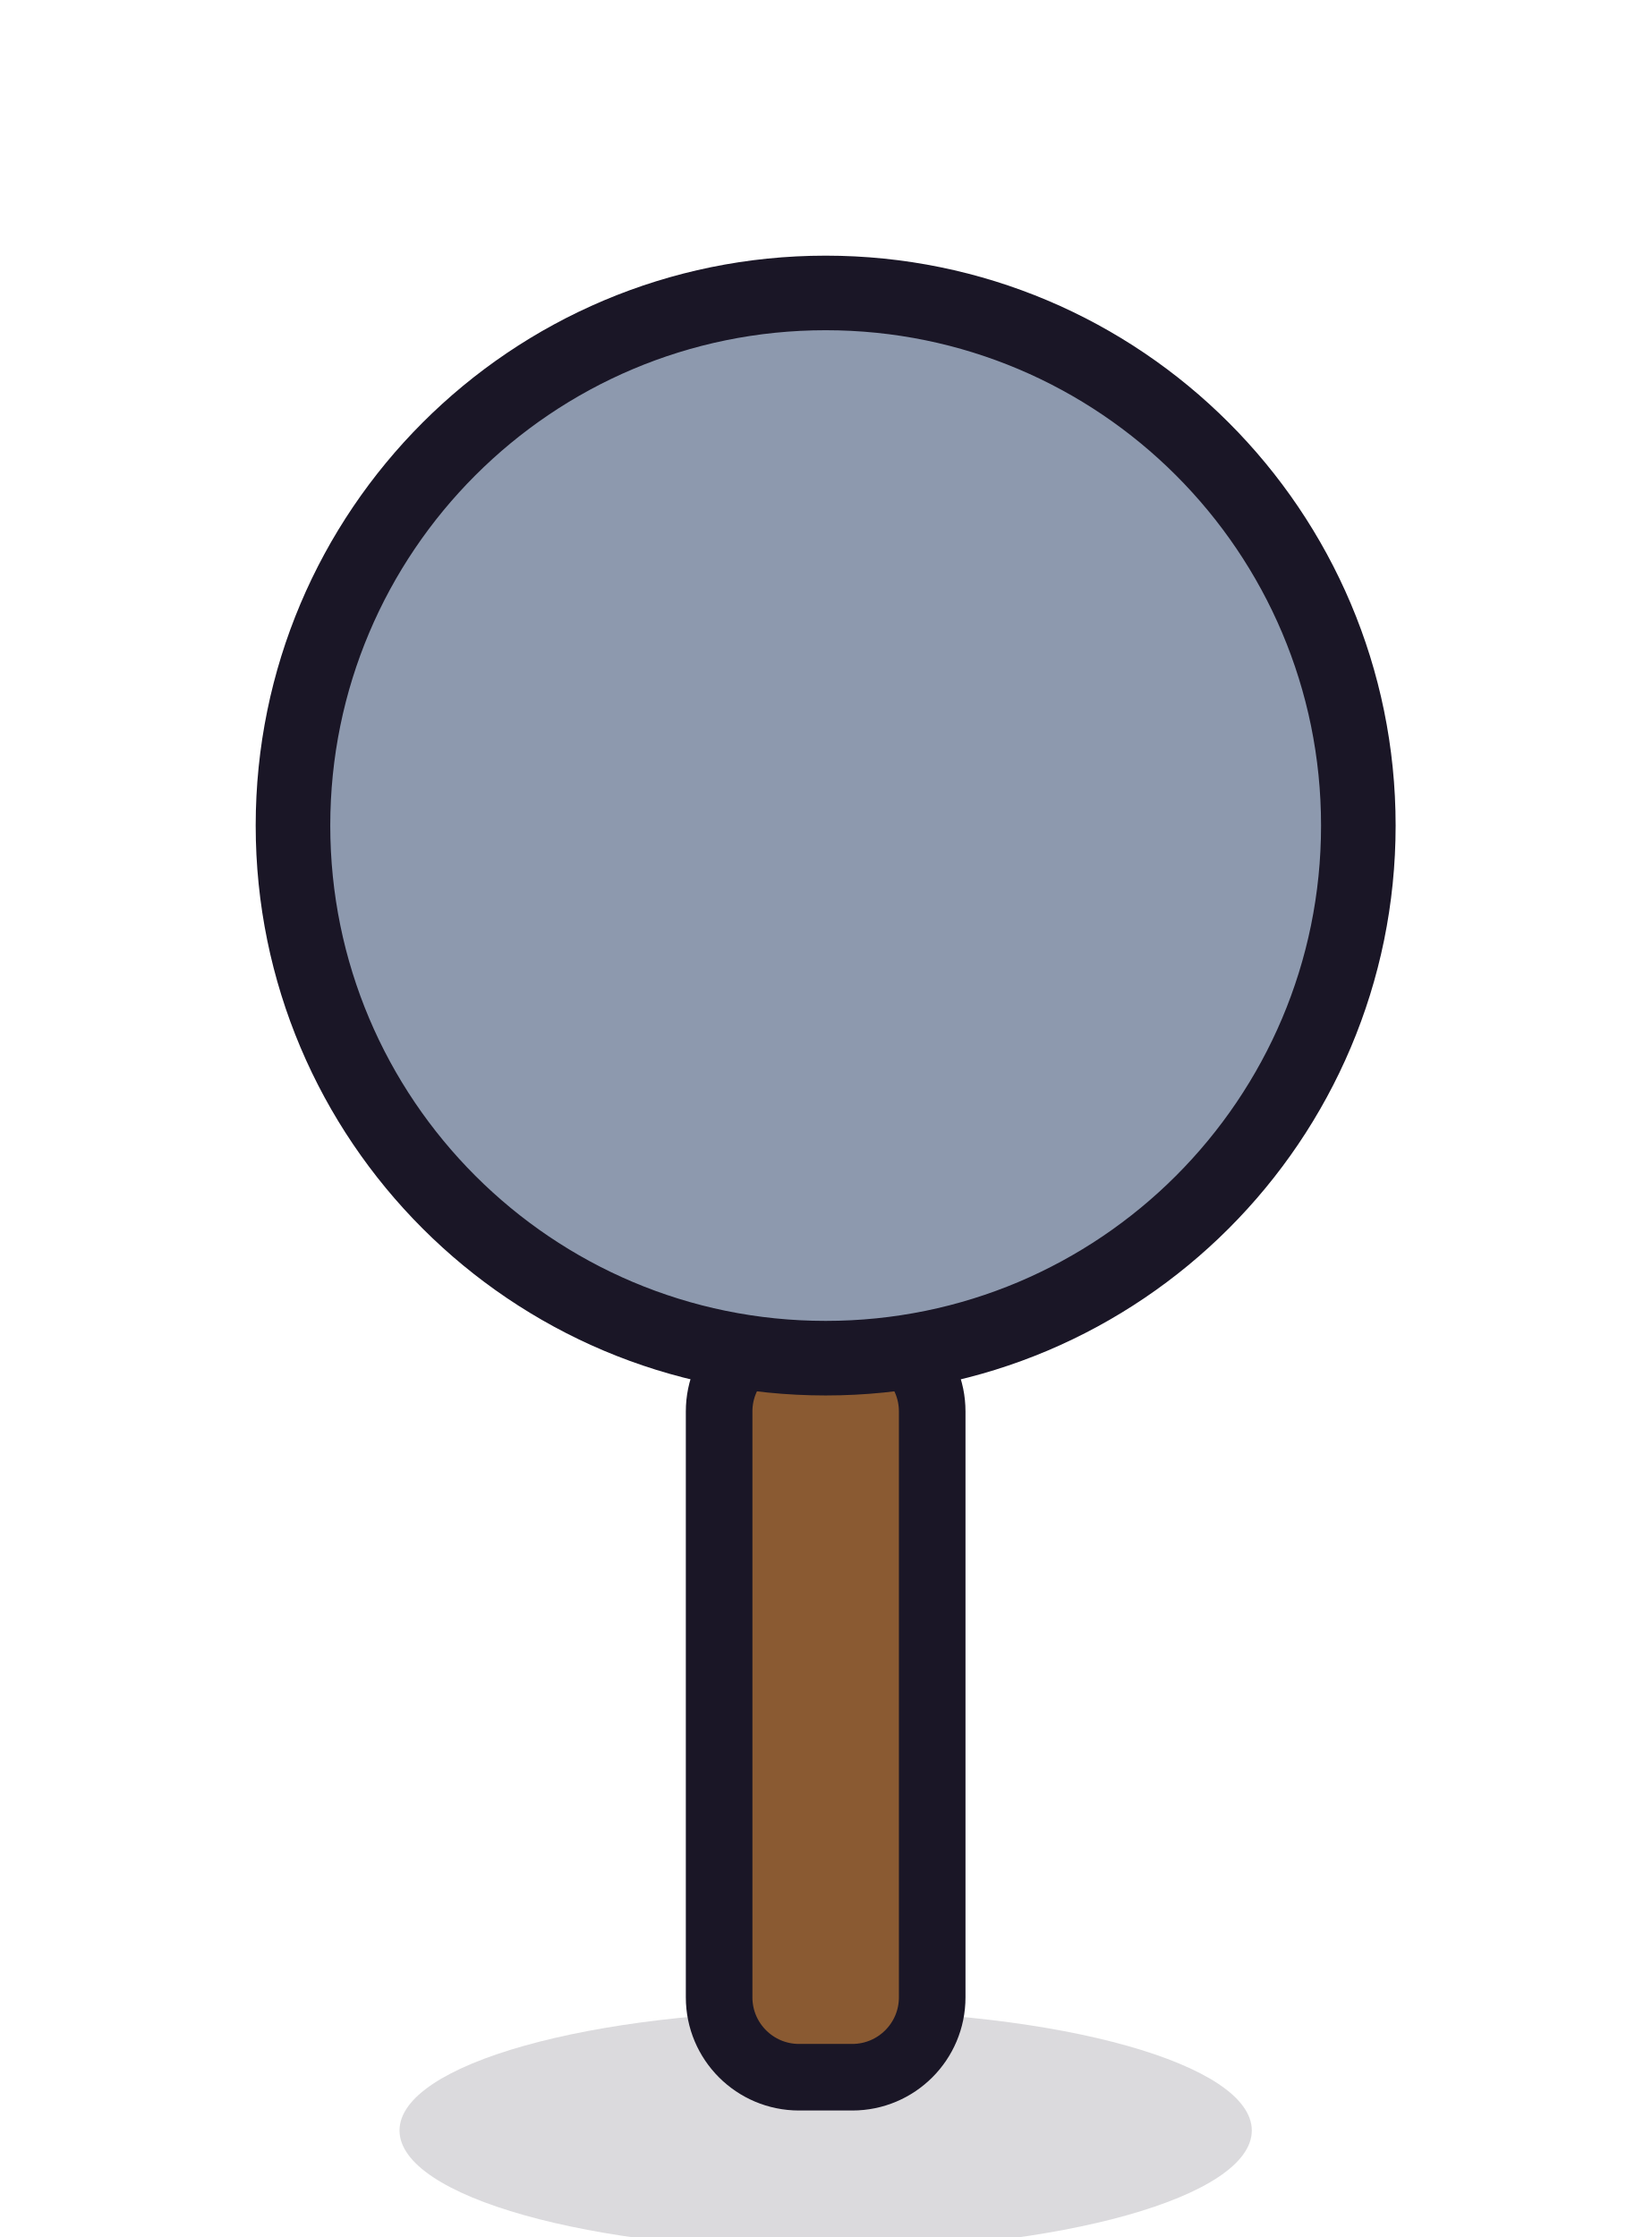
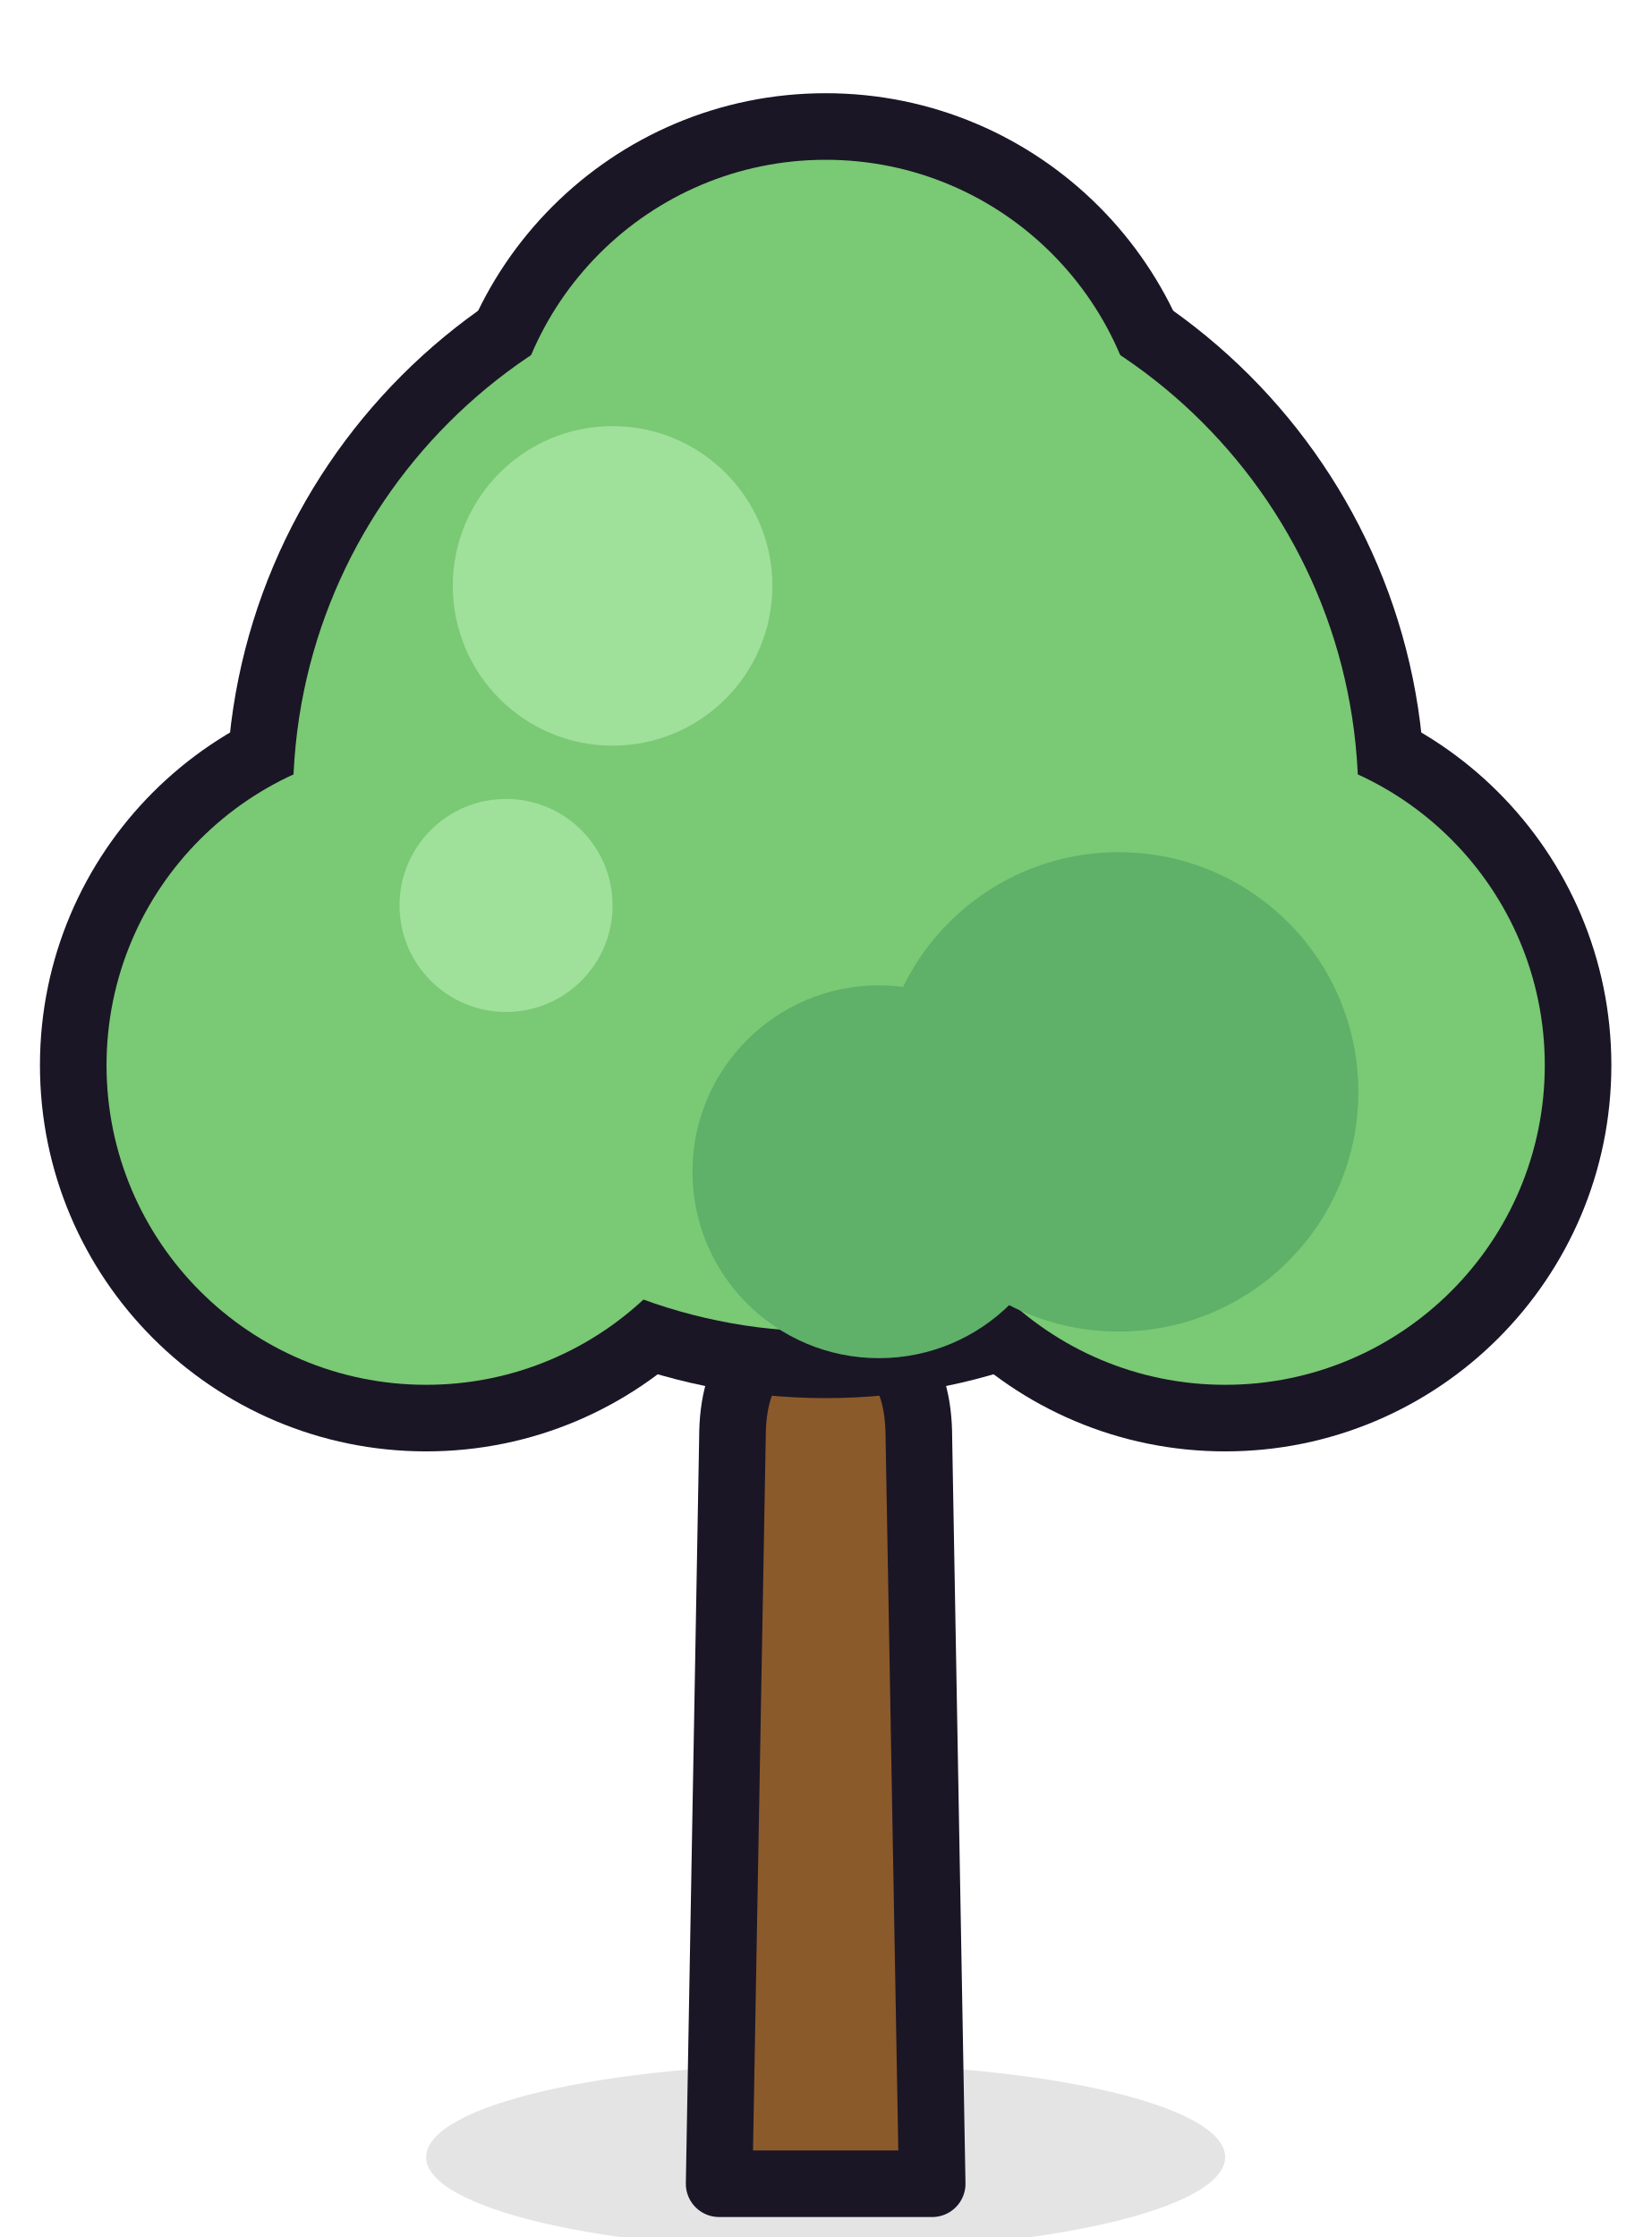
<svg xmlns="http://www.w3.org/2000/svg" width="62" height="84" viewBox="0 0 62 84">
-   <ellipse cx="31" cy="80" rx="16" ry="4.5" fill="#1A1626" opacity="0.16" />
-   <rect x="27" y="50" width="8" height="28" rx="3" fill="#8A5A32" stroke="#1A1626" stroke-width="2.5" />
-   <circle cx="31" cy="31" r="20" fill="#8D99AE" stroke="#1A1626" stroke-width="2.8" />
+   <ellipse cx="31" cy="81" rx="15" ry="3.5" fill="#1A1626" opacity="0.12" />
+   <path d="M27 82 L27.5 54 Q27.5 50 31 50 Q34.5 50 34.5 54 L35 82 Z" fill="#8B5A2B" stroke="#1A1626" stroke-width="2.5" stroke-linejoin="round" />
+   <g fill="#1A1626">
+     <circle cx="31" cy="30" r="22.5" />
+     <circle cx="16" cy="40" r="14.5" />
+     <circle cx="46" cy="40" r="14.5" />
+     <circle cx="31" cy="18" r="14.5" />
+   </g>
+   <g fill="#7AC974">
+     <circle cx="31" cy="30" r="20" />
+     <circle cx="16" cy="40" r="12" />
+     <circle cx="46" cy="40" r="12" />
+     <circle cx="31" cy="18" r="12" />
+   </g>
+   <g fill="#5FB069">
+     <circle cx="42" cy="41" r="9" />
+     <circle cx="33" cy="44" r="7" />
+   </g>
+   <g fill="#9FE09A">
+     <circle cx="23" cy="22" r="6" />
+     <circle cx="19" cy="34" r="4" />
+   </g>
</svg>
